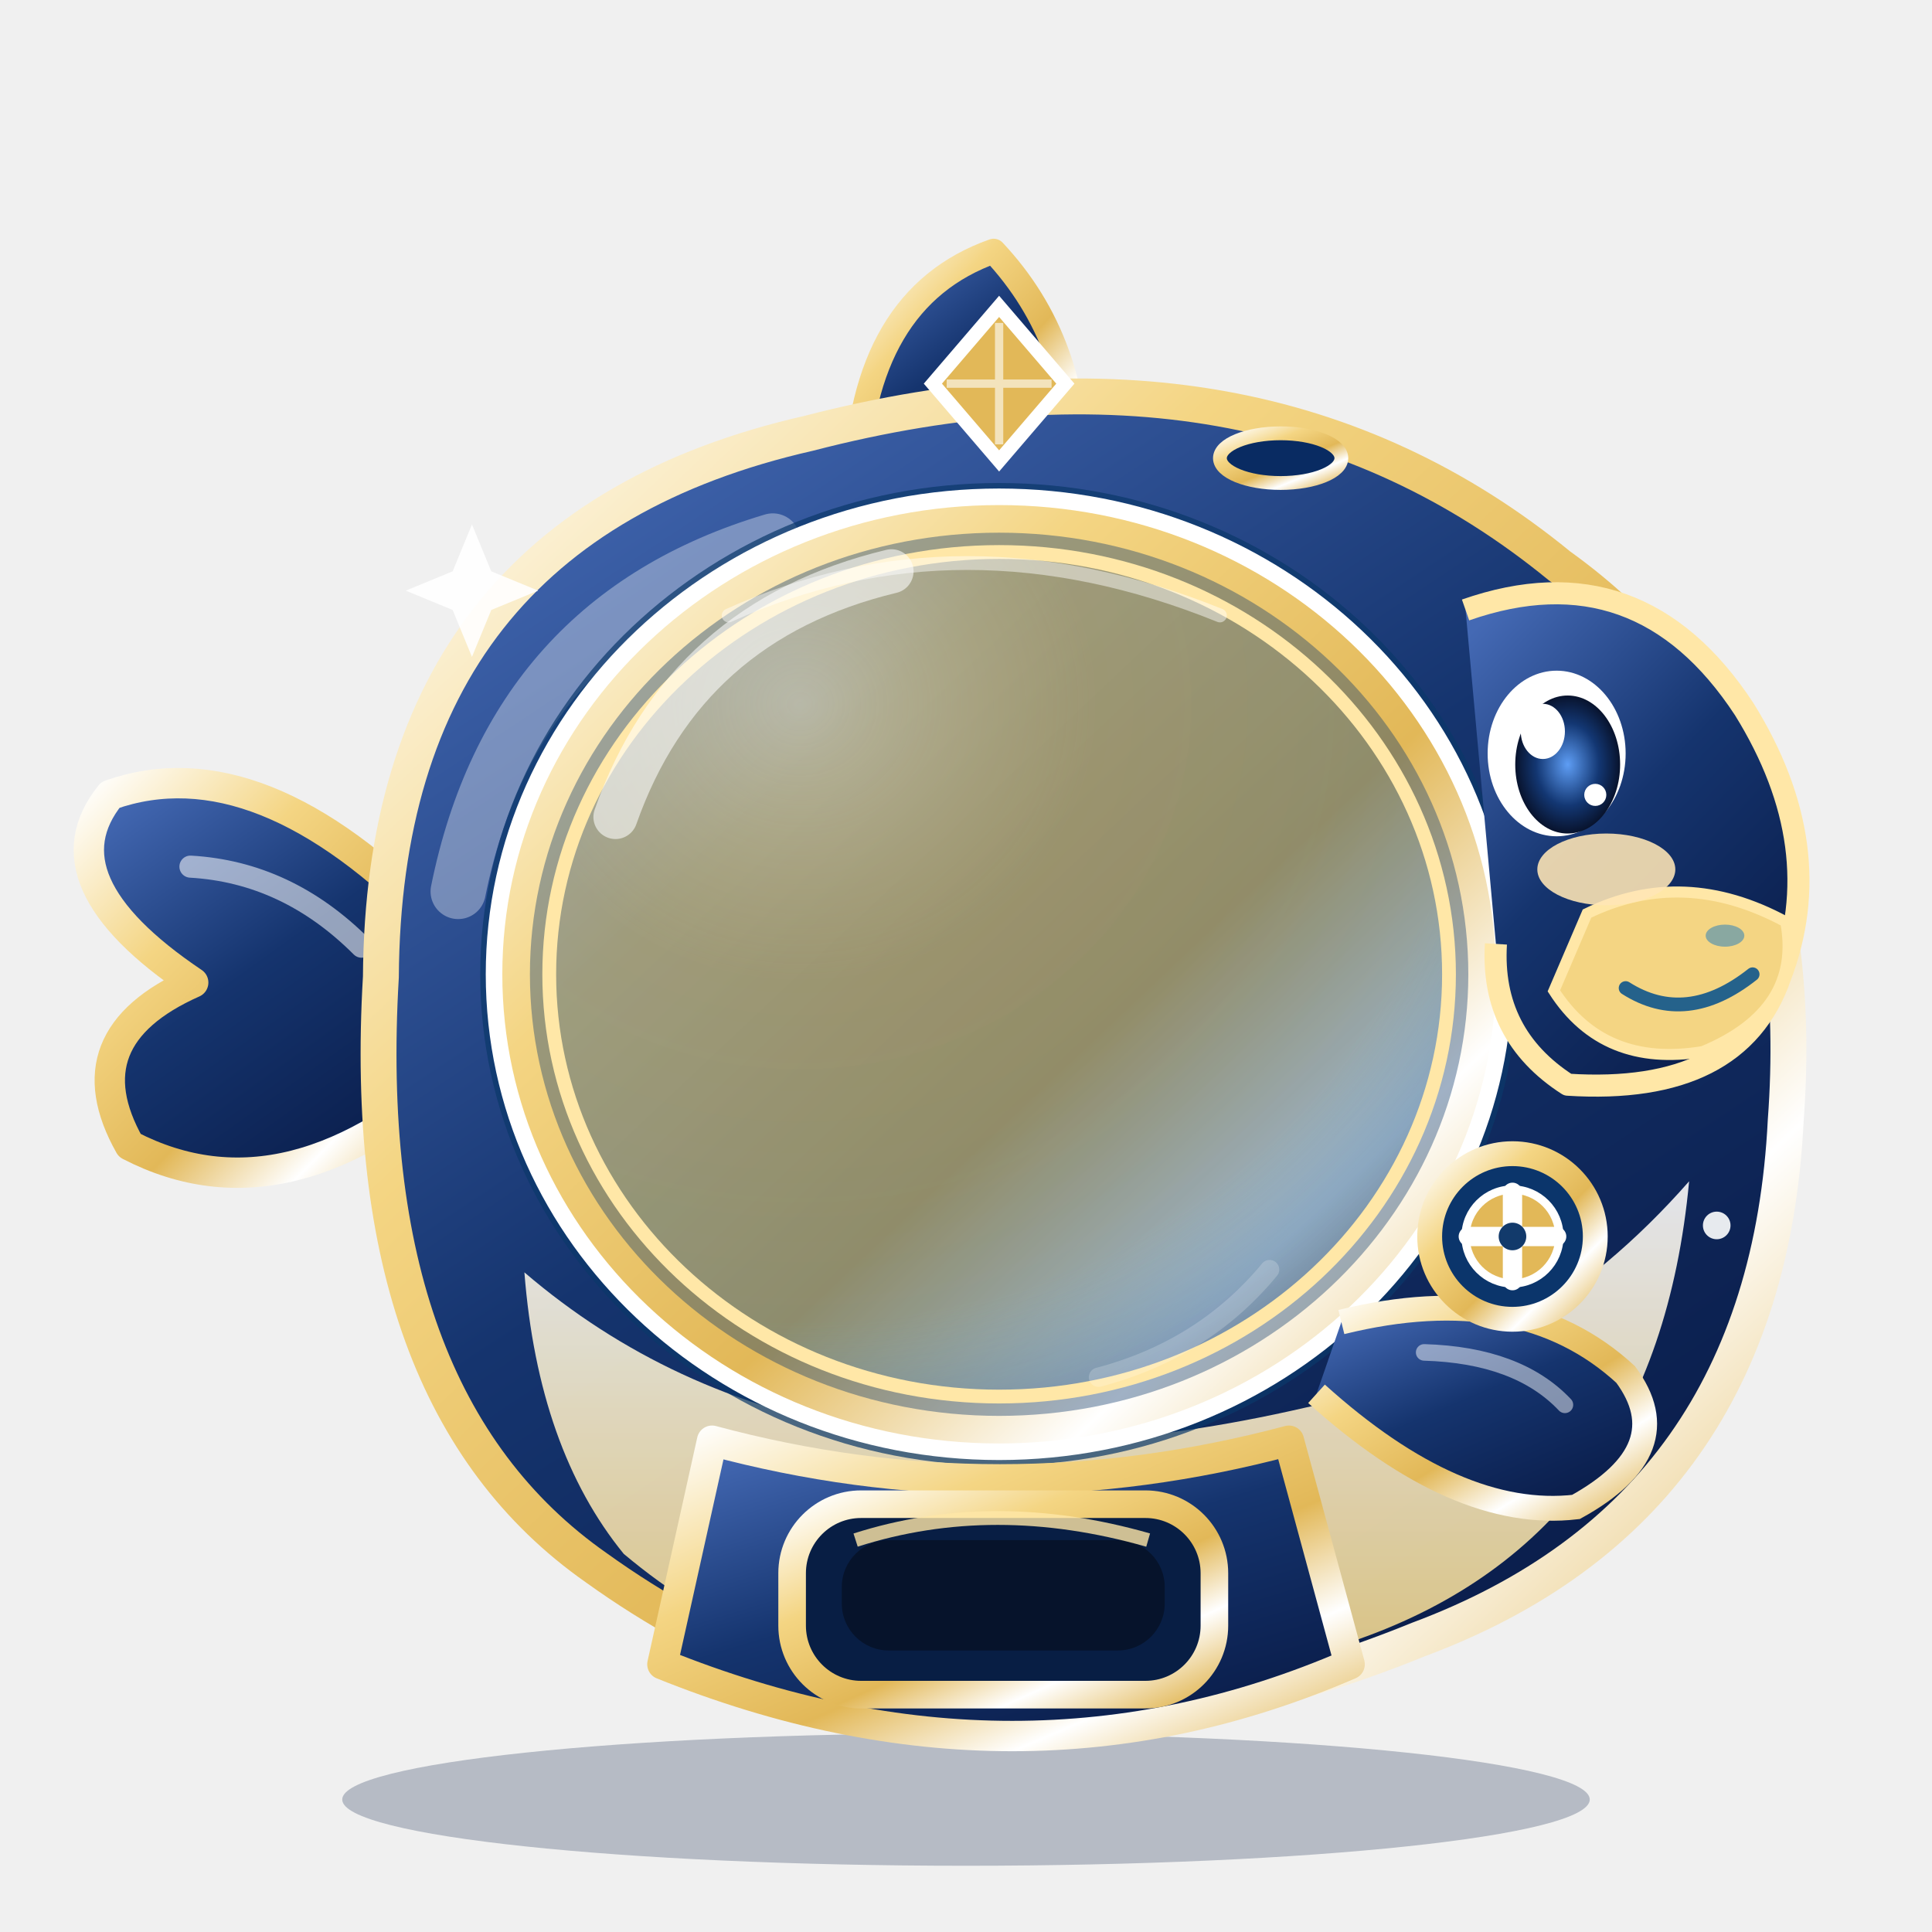
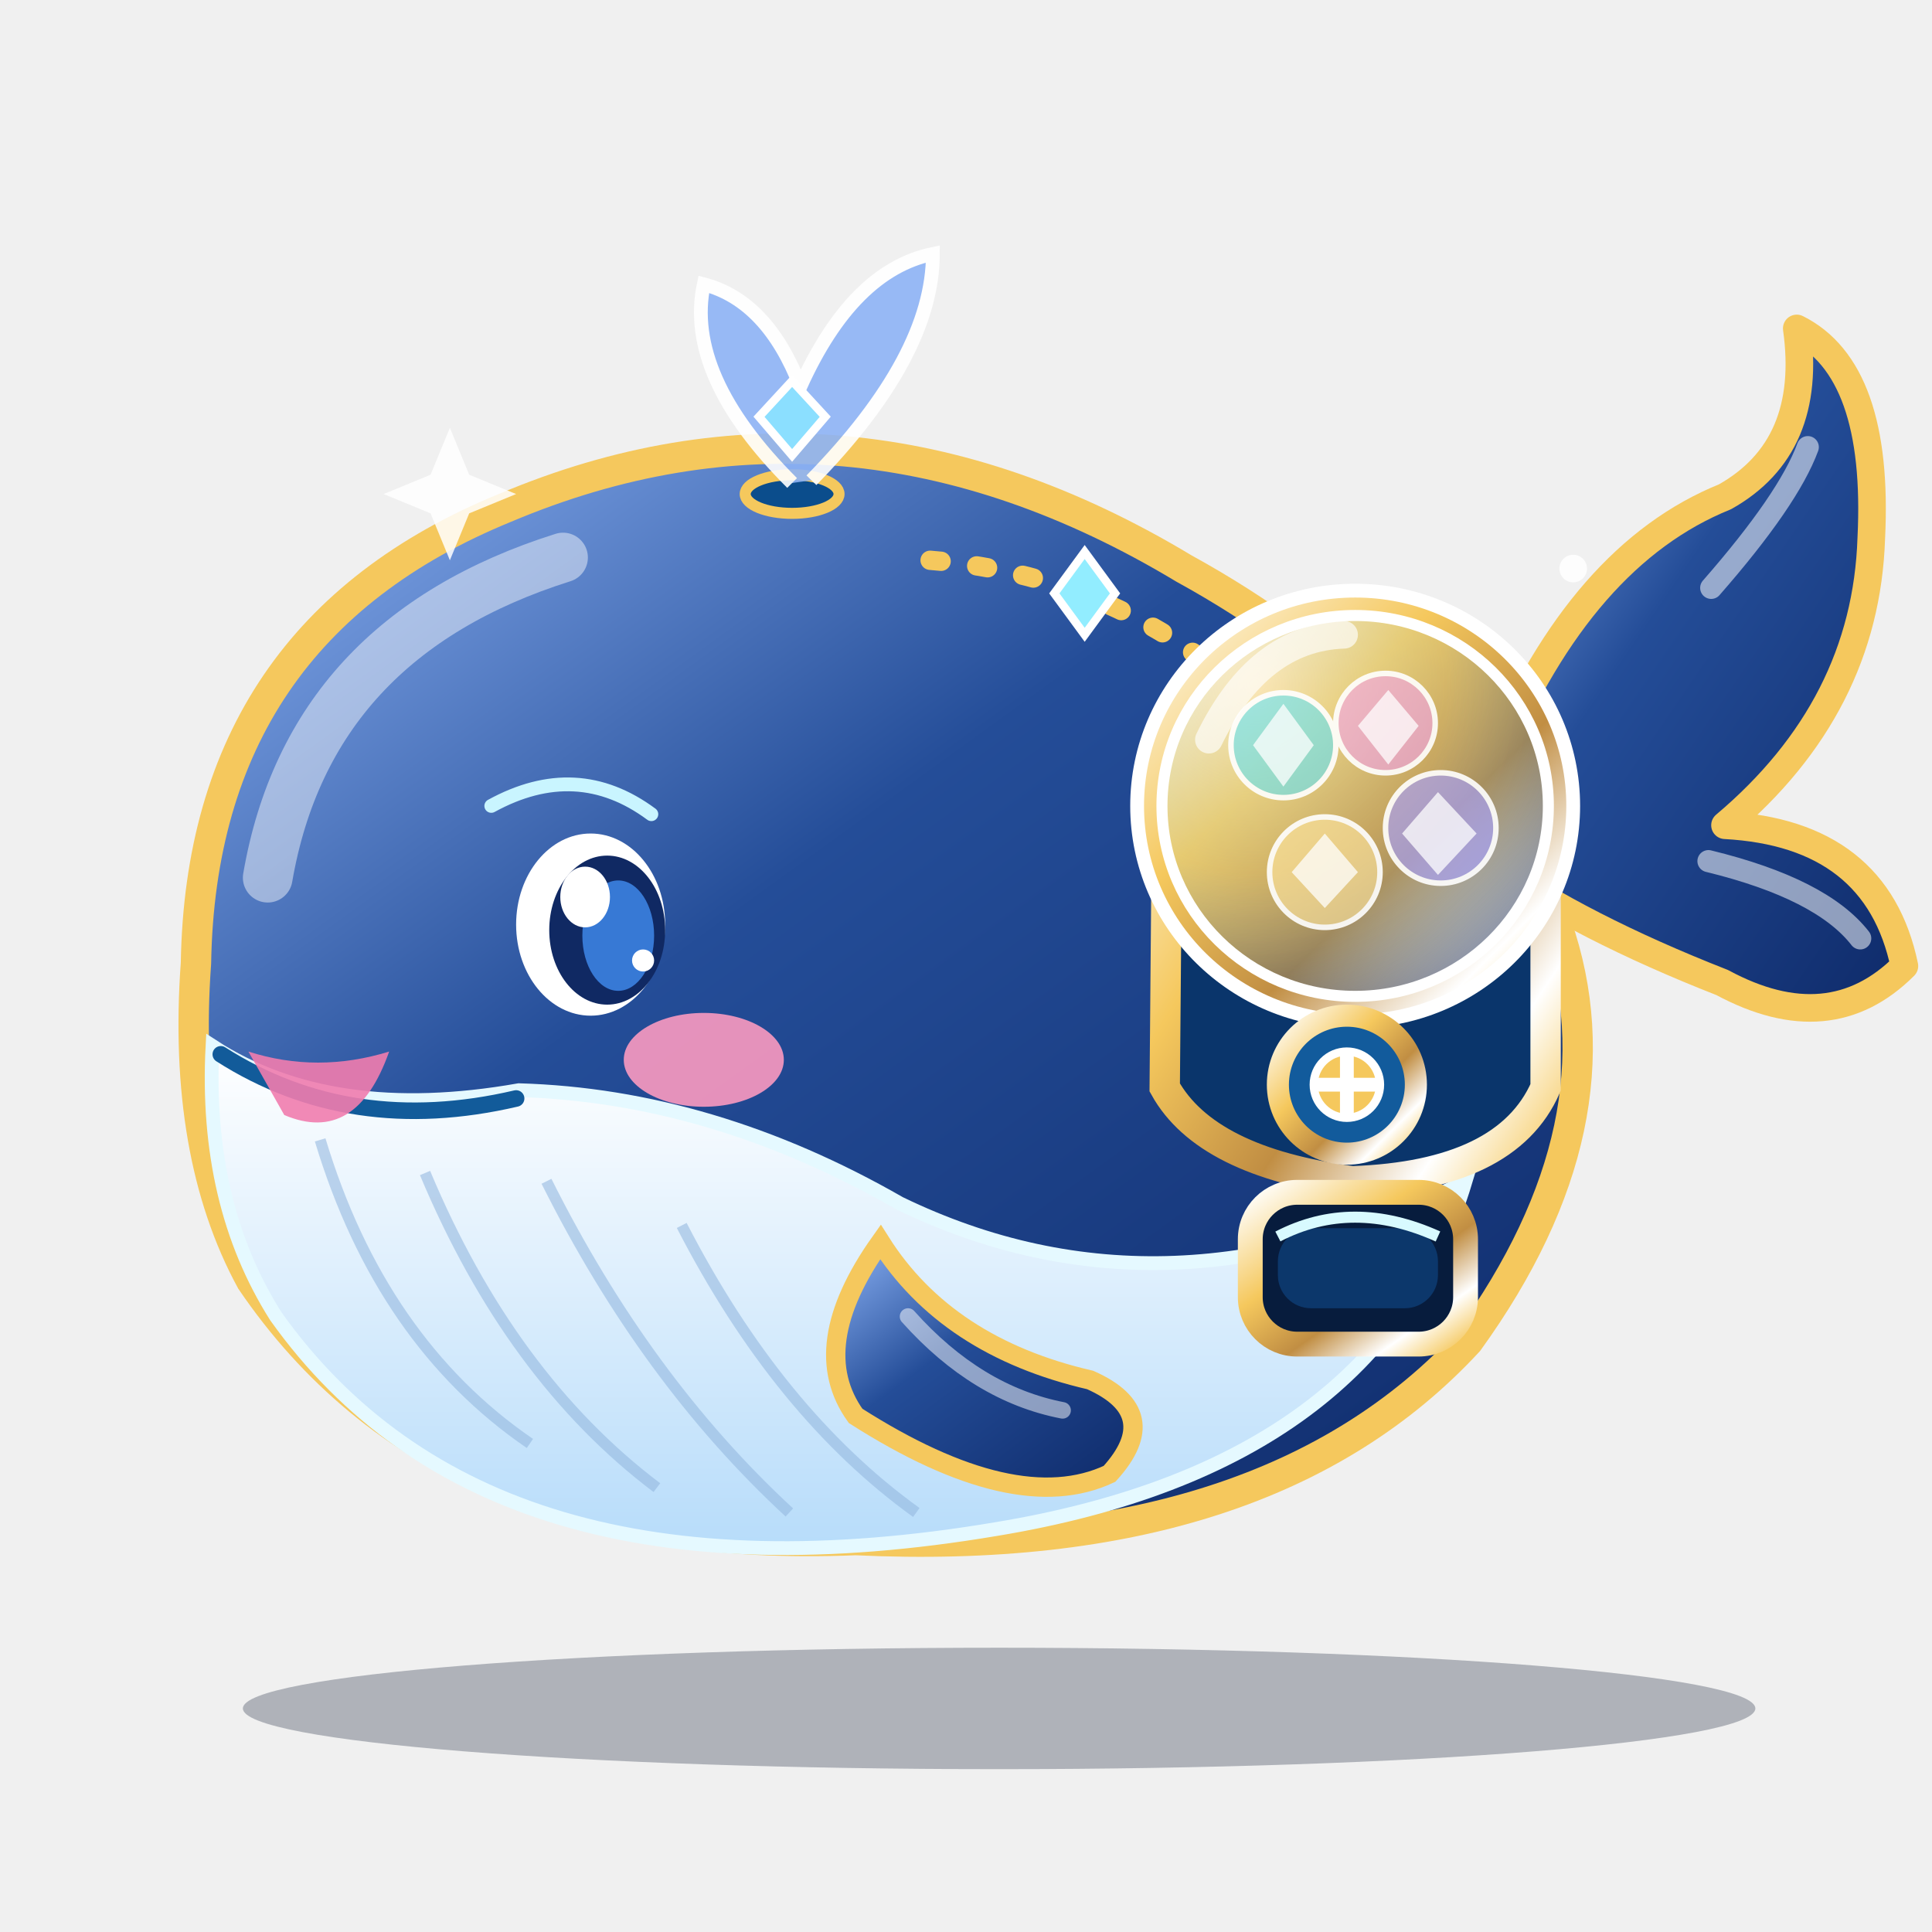
- <svg xmlns="http://www.w3.org/2000/svg" viewBox="0 0 700 700" role="img" aria-label="ゴールドのジュエリーガチャクジラ">
+ <svg xmlns="http://www.w3.org/2000/svg" viewBox="0 0 700 700" role="img" aria-label="可愛いクジラ型ジュエリーガチャ">
  <defs>
-     <linearGradient id="skin" x1=".13" y1="0" x2=".83" y2="1">
-       <stop stop-color="#4469b4" />
-       <stop offset=".46" stop-color="#15346e" />
-       <stop offset="1" stop-color="#091b47" />
+     <linearGradient id="body" x1="0" y1="0" x2=".9" y2="1">
+       <stop stop-color="#8db3f5" />
+       <stop offset=".43" stop-color="#244d98" />
+       <stop offset="1" stop-color="#102d6d" />
    </linearGradient>
-     <linearGradient id="metal" x1="0" y1="0" x2="1" y2="1">
+     <linearGradient id="belly" x1="0" y1="0" x2="0" y2="1">
      <stop stop-color="#fff" />
-       <stop offset=".3" stop-color="#f4d583" />
-       <stop offset=".58" stop-color="#e2b858" />
-       <stop offset=".78" stop-color="#fff" />
-       <stop offset="1" stop-color="#e2b858" />
+       <stop offset="1" stop-color="#b7dcfa" />
    </linearGradient>
-     <radialGradient id="glass" cx=".28" cy=".18" r=".94">
-       <stop stop-color="#fff" stop-opacity=".29" />
-       <stop offset=".35" stop-color="#f4d583" stop-opacity=".07" />
-       <stop offset=".78" stop-color="#7edaff" stop-opacity=".08" />
-       <stop offset="1" stop-color="#092657" stop-opacity=".4" />
-     </radialGradient>
-     <linearGradient id="whitebelly" x1="0" y1="0" x2="0" y2="1">
+     <linearGradient id="rim" x1="0" y1="0" x2="1" y2="1">
      <stop stop-color="#fff" />
-       <stop offset="1" stop-color="#f4d583" />
+       <stop offset=".36" stop-color="#f5c85d" />
+       <stop offset=".62" stop-color="#c18e43" />
+       <stop offset=".83" stop-color="#fff" />
+       <stop offset="1" stop-color="#f5c85d" />
    </linearGradient>
-     <radialGradient id="eye">
-       <stop stop-color="#5e9df4" />
-       <stop offset=".6" stop-color="#133773" />
-       <stop offset="1" stop-color="#08132d" />
+     <radialGradient id="window" cx=".24" cy=".18" r=".9">
+       <stop stop-color="#fff" stop-opacity=".35" />
+       <stop offset=".55" stop-color="#7dd9ff" stop-opacity=".12" />
+       <stop offset="1" stop-color="#061e52" stop-opacity=".43" />
    </radialGradient>
  </defs>
-   <ellipse cx="350" cy="652" rx="226" ry="24" fill="#061c42" opacity=".25" />
-   <path d="M158 335 Q94 269 40 288 Q15 319 70 356 Q25 376 47 415 Q105 445 170 384Z" fill="url(#skin)" stroke="url(#metal)" stroke-width="11" stroke-linejoin="round" />
-   <path d="M69 314 Q104 316 131 343" fill="none" stroke="#fff" stroke-width="8" opacity=".55" stroke-linecap="round" />
-   <path d="M310 176 Q312 108 360 91 Q391 124 390 174" fill="url(#skin)" stroke="url(#metal)" stroke-width="9" stroke-linejoin="round" />
-   <path d="M138 354 Q139 192 293 157 Q455 115 565 205 Q657 271 647 406 Q640 547 514 594 Q347 662 216 568 Q129 507 138 354Z" fill="url(#skin)" stroke="url(#metal)" stroke-width="13" />
-   <path d="M166 323 Q186 224 280 196" fill="none" stroke="#fff" stroke-width="20" opacity=".34" stroke-linecap="round" />
-   <path d="M190 461 Q295 551 473 510 Q555 493 612 428 Q600 556 492 594 Q326 647 226 563 Q195 525 190 461Z" fill="url(#whitebelly)" opacity=".88" />
-   <ellipse cx="362" cy="353" rx="188" ry="178" fill="#0a3769" opacity=".7" />
-   <ellipse cx="362" cy="353" rx="183" ry="173" fill="url(#metal)" stroke="#fff" stroke-width="6" />
-   <ellipse cx="362" cy="353" rx="170" ry="160" fill="#123c6e" opacity=".4" />
-   <ellipse cx="362" cy="353" rx="163" ry="153" fill="url(#glass)" stroke="#ffe7a7" stroke-width="5" />
-   <path d="M223 296 Q248 225 323 207" fill="none" stroke="#fff" stroke-width="16" opacity=".57" stroke-linecap="round" />
-   <path d="M264 223 Q348 185 442 223" fill="none" stroke="#fff" stroke-width="5" opacity=".46" stroke-linecap="round" />
-   <path d="M460 460 Q436 489 398 499" fill="none" stroke="#fff" stroke-width="7" opacity=".2" stroke-linecap="round" />
-   <path d="M531 221 Q594 199 632 257 Q663 307 645 354 Q630 397 568 393 Q540 375 542 342" fill="url(#skin)" stroke="#ffe7a7" stroke-width="8" stroke-linejoin="round" />
-   <path d="M575 331 Q610 314 647 334 Q653 366 617 381 Q581 387 563 359Z" fill="#f4d583" stroke="#ffe7a7" stroke-width="4" />
-   <ellipse cx="564" cy="273" rx="25" ry="30" fill="#fff" />
-   <ellipse cx="568" cy="277" rx="19" ry="25" fill="url(#eye)" />
-   <ellipse cx="559" cy="265" rx="8" ry="10" fill="#fff" />
-   <circle cx="578" cy="288" r="4" fill="#fff" />
-   <ellipse cx="582" cy="315" rx="25" ry="13" fill="#ffe6b5" opacity=".88" />
-   <path d="M589 358 Q611 372 635 353" fill="none" stroke="#25628b" stroke-width="5" stroke-linecap="round" />
-   <ellipse cx="625" cy="339" rx="7" ry="4" fill="#418bb5" opacity=".6" />
-   <path d="M486 479 Q551 463 589 498 Q609 525 571 546 Q528 551 477 505" fill="url(#skin)" stroke="url(#metal)" stroke-width="9" />
-   <path d="M516 490 Q550 491 567 509" fill="none" stroke="#fff" stroke-width="6" opacity=".48" stroke-linecap="round" />
-   <circle cx="548" cy="448" r="30" fill="#0b356b" stroke="url(#metal)" stroke-width="9" />
-   <circle cx="548" cy="448" r="17" fill="#e2b858" stroke="#fff" stroke-width="3" />
-   <path d="M548 432 V464 M532 448 H564" stroke="#fff" stroke-width="7" stroke-linecap="round" />
-   <circle cx="548" cy="448" r="5" fill="#123a6b" />
-   <path d="M258 522 Q362 550 467 522 L489 603 Q369 655 240 603Z" fill="url(#skin)" stroke="url(#metal)" stroke-width="11" stroke-linejoin="round" />
-   <rect x="287" y="545" width="153" height="69" rx="25" fill="#081e44" stroke="url(#metal)" stroke-width="10" />
-   <rect x="305" y="558" width="117" height="40" rx="17" fill="#06132b" />
-   <path d="M310 558 Q360 542 416 558" fill="none" stroke="#ffe7a7" stroke-width="5" opacity=".8" />
-   <ellipse cx="464" cy="166" rx="22" ry="9" fill="#092b62" stroke="url(#metal)" stroke-width="5" />
-   <path d="M362 111 L386 139 L362 167 L338 139Z" fill="#e2b858" stroke="#fff" stroke-width="5" />
-   <path d="M362 117 L362 161 M343 139 H381" stroke="#fff" opacity=".6" stroke-width="3" />
-   <g fill="#fff" opacity=".9">
-     <path d="m171 190 7 17 17 7-17 7-7 17-7-17-17-7 17-7z" />
-     <circle cx="622" cy="444" r="5" />
+   <ellipse cx="362" cy="619" rx="274" ry="22" fill="#06132b" opacity=".28" />
+   <path d="M542 275 Q573 201 625 180 Q657 162 651 119 Q681 134 678 195 Q676 256 625 299 Q680 302 690 350 Q663 377 624 356 Q573 336 540 313Z" fill="url(#body)" stroke="#f5c85d" stroke-width="10" stroke-linejoin="round" />
+   <path d="M620 213 Q648 181 655 162 M619 312 Q660 322 674 340" stroke="#fff" stroke-width="8" opacity=".53" fill="none" stroke-linecap="round" />
+   <path d="M71 349 Q73 229 183 184 Q306 132 429 206 Q511 251 564 335 Q589 407 532 486 Q459 565 310 558 Q159 564 91 464 Q66 418 71 349Z" fill="url(#body)" stroke="#f5c85d" stroke-width="11" />
+   <path d="M97 318 Q112 231 204 202" fill="none" stroke="#fff" stroke-width="18" opacity=".45" stroke-linecap="round" />
+   <path d="M77 379 Q120 407 188 395 Q258 397 326 436 Q423 483 531 428 Q500 531 361 554 Q177 585 100 477 Q74 436 77 379Z" fill="url(#belly)" stroke="#e5f9ff" stroke-width="5" />
+   <path d="M116 413 Q138 486 192 523 M154 425 Q185 499 238 539 M198 428 Q234 500 286 548 M247 444 Q282 512 332 548" fill="none" stroke="#93b7df" stroke-width="4" opacity=".58" />
+   <path d="M80 382 Q127 412 187 398" fill="none" stroke="#125b9a" stroke-width="6" stroke-linecap="round" />
+   <path d="M90 381 Q115 389 141 381 Q129 415 103 404Z" fill="#f17cae" opacity=".9" />
+   <ellipse cx="214" cy="335" rx="27" ry="33" fill="#fff" />
+   <ellipse cx="220" cy="337" rx="21" ry="27" fill="#102963" />
+   <ellipse cx="224" cy="339" rx="13" ry="20" fill="#3779d5" />
+   <ellipse cx="212" cy="325" rx="9" ry="11" fill="#fff" />
+   <circle cx="233" cy="348" r="4" fill="#fff" />
+   <ellipse cx="255" cy="384" rx="29" ry="17" fill="#ff9bc1" opacity=".88" />
+   <path d="M178 292 Q209 275 236 295" fill="none" stroke="#c9f5ff" stroke-width="5" stroke-linecap="round" />
+   <path d="M319 450 Q343 488 395 500 Q422 512 402 534 Q368 550 310 513 Q292 488 319 450Z" fill="url(#body)" stroke="#f5c85d" stroke-width="7" />
+   <path d="M329 477 Q354 505 385 511" fill="none" stroke="#fff" stroke-width="6" opacity=".5" stroke-linecap="round" />
+   <ellipse cx="287" cy="179" rx="17" ry="7" fill="#0b4d8c" stroke="#f5c85d" stroke-width="4" />
+   <path d="M287 175 Q248 136 255 103 Q278 109 290 140 Q309 98 338 92 Q338 129 294 174" fill="#8db3f5" stroke="#fff" stroke-width="5" opacity=".9" />
+   <path d="M287 138 L299 151 L287 165 L275 151Z" fill="#8bdfff" stroke="#fff" stroke-width="3" />
+   <path d="M337 203 Q411 209 462 262" fill="none" stroke="#f5c85d" stroke-width="7" stroke-dasharray="4 13" stroke-linecap="round" />
+   <path d="M393 200 l11 15-11 15-11-15Z" fill="#92edff" stroke="#fff" stroke-width="3" />
+   <path d="M423 277 Q430 229 484 220 Q546 220 560 277 L560 394 Q546 426 490 428 Q437 421 422 394Z" fill="#0a356b" stroke="url(#rim)" stroke-width="11" />
+   <ellipse cx="491" cy="292" rx="79" ry="78" fill="url(#rim)" stroke="#fff" stroke-width="5" />
+   <ellipse cx="491" cy="292" rx="70" ry="69" fill="url(#window)" stroke="#fff" stroke-width="4" />
+   <path d="M438 268 Q456 231 487 230" fill="none" stroke="#fff" stroke-width="10" opacity=".65" stroke-linecap="round" />
+   <g stroke="#fff" stroke-width="2" opacity=".9">
+     <circle cx="465" cy="270" r="19" fill="#5ce5ff" fill-opacity=".62" />
+     <circle cx="502" cy="262" r="18" fill="#f5a3ef" fill-opacity=".65" />
+     <circle cx="522" cy="300" r="20" fill="#a6a0ff" fill-opacity=".7" />
+     <circle cx="480" cy="316" r="20" fill="#ffe7a2" fill-opacity=".68" />
+   </g>
+   <path d="M465 255 L476 270 L465 285 L454 270Z M503 250 L514 263 L503 277 L492 263Z M521 287 L535 302 L521 317 L508 302Z M480 302 L492 316 L480 329 L468 316Z" fill="#fff" opacity=".75" />
+   <circle cx="488" cy="393" r="25" fill="#125b9c" stroke="url(#rim)" stroke-width="8" />
+   <circle cx="488" cy="393" r="12" fill="#f5c85d" stroke="#fff" stroke-width="3" />
+   <path d="M488 383 V403 M478 393 H498" stroke="#fff" stroke-width="5" stroke-linecap="round" />
+   <rect x="453" y="432" width="78" height="55" rx="17" fill="#071c3d" stroke="url(#rim)" stroke-width="9" />
+   <rect x="463" y="445" width="58" height="29" rx="12" fill="#0c376b" />
+   <path d="M463 448 Q490 434 521 448" fill="none" stroke="#d8faff" stroke-width="4" />
+   <g fill="#fff" opacity=".85">
+     <path d="m163 155 7 17 17 7-17 7-7 17-7-17-17-7 17-7z" />
+     <circle cx="570" cy="206" r="5" />
  </g>
</svg>
